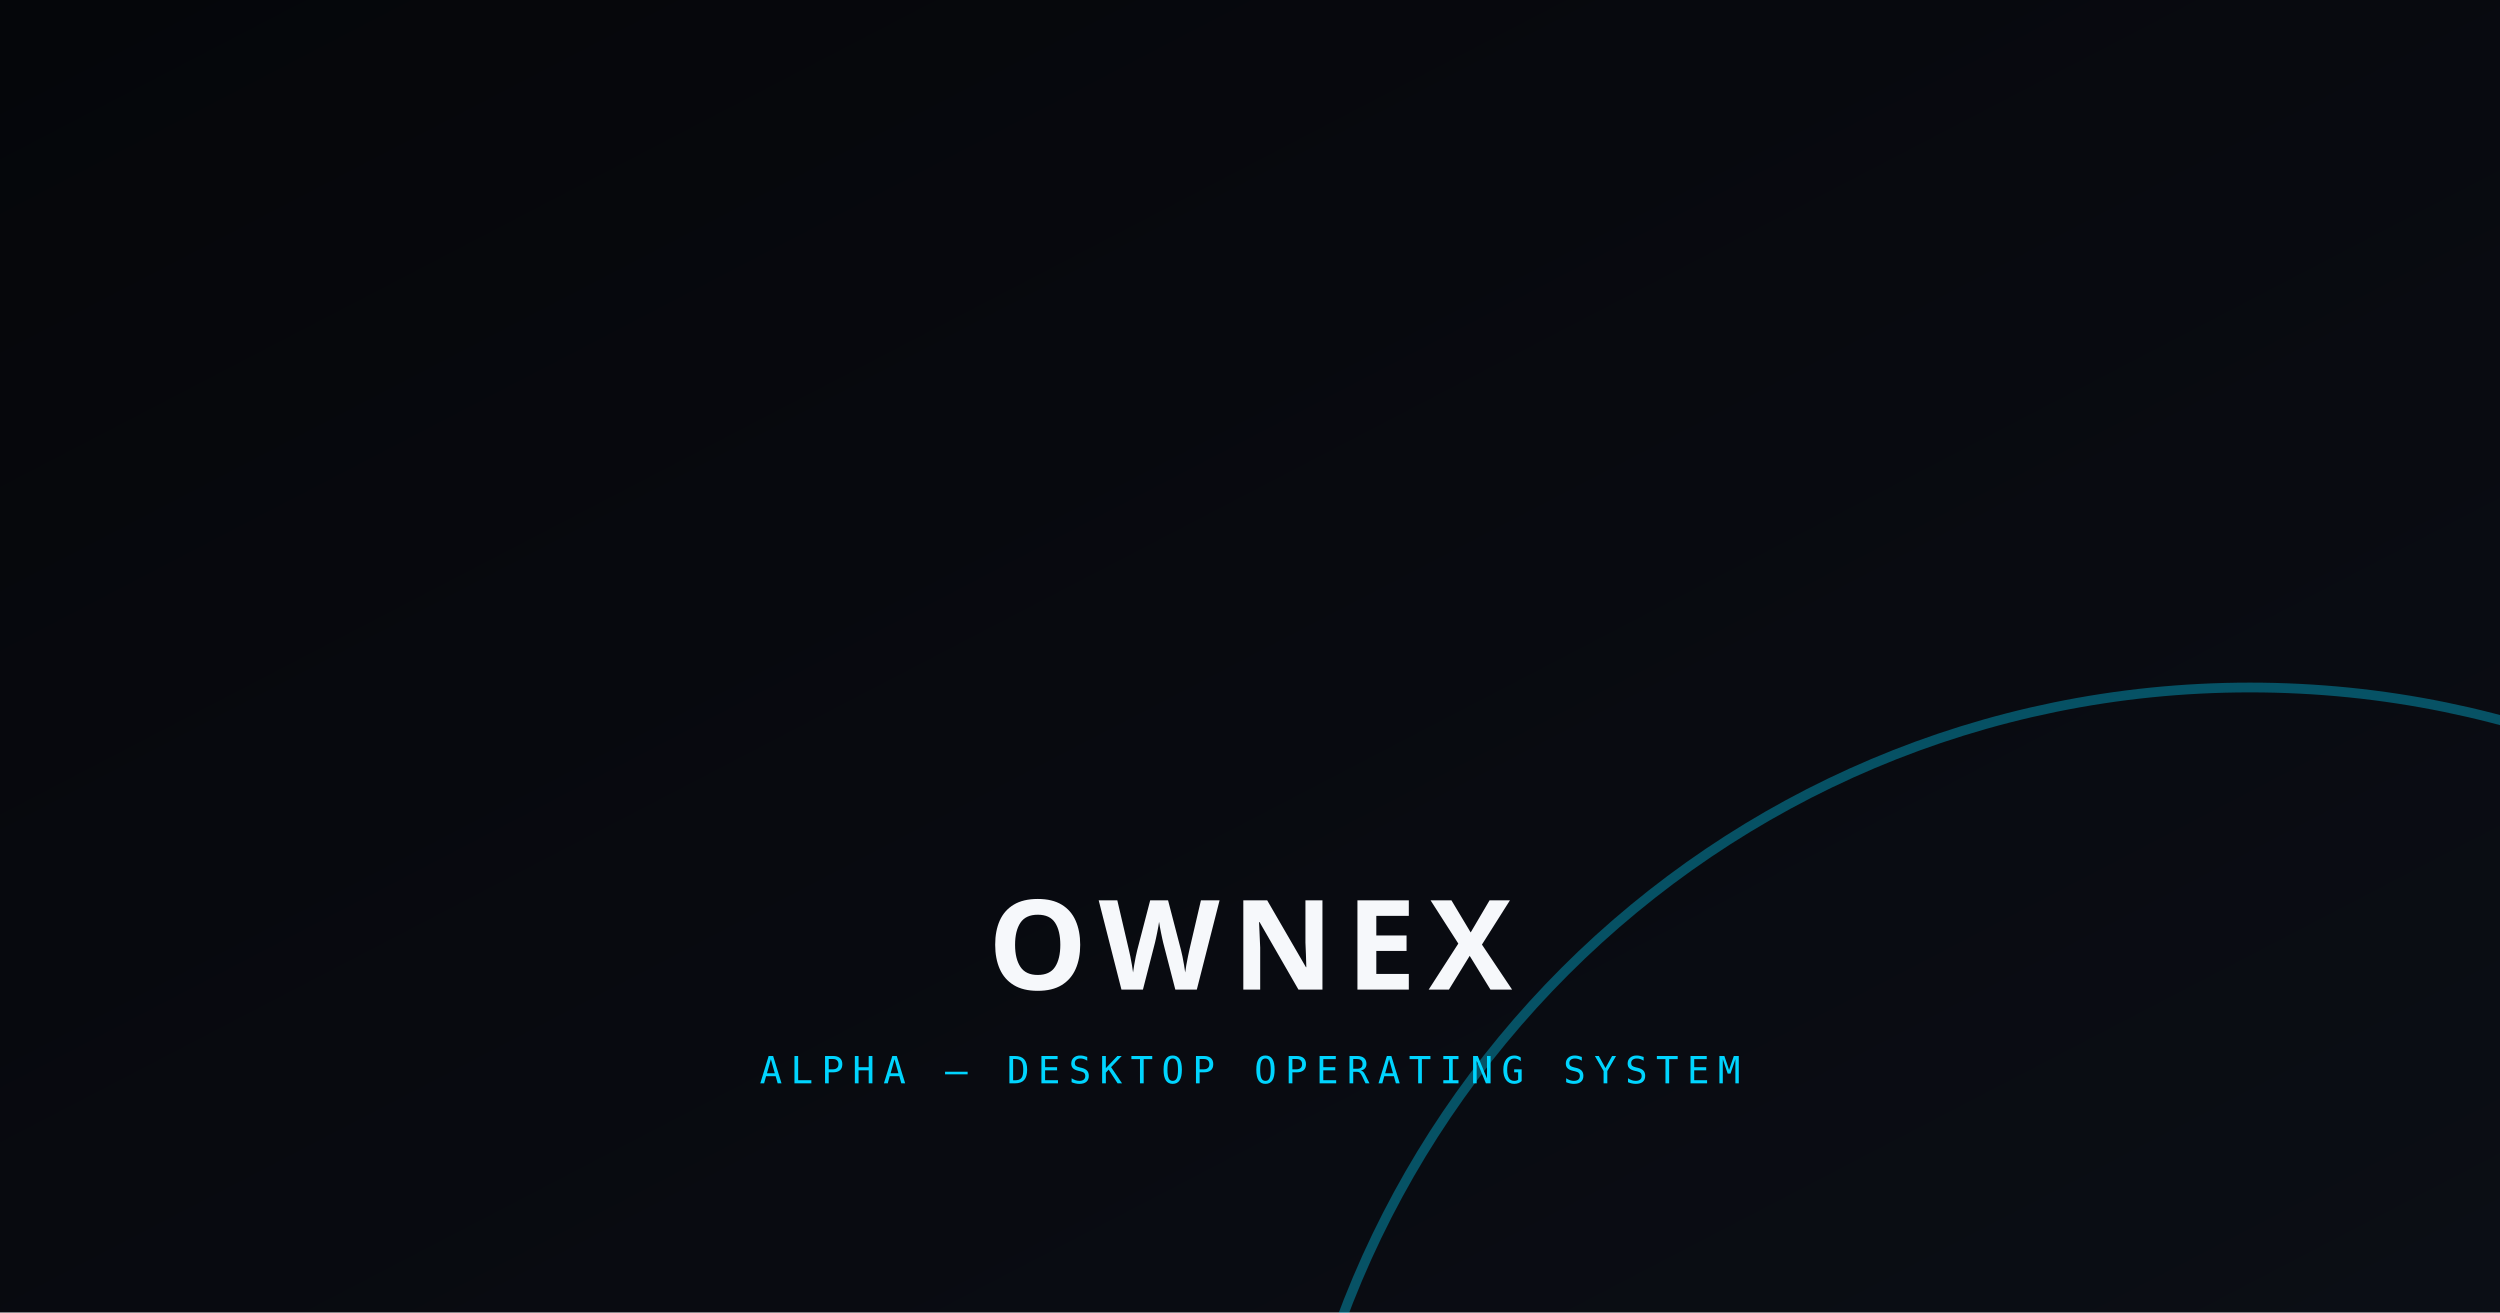
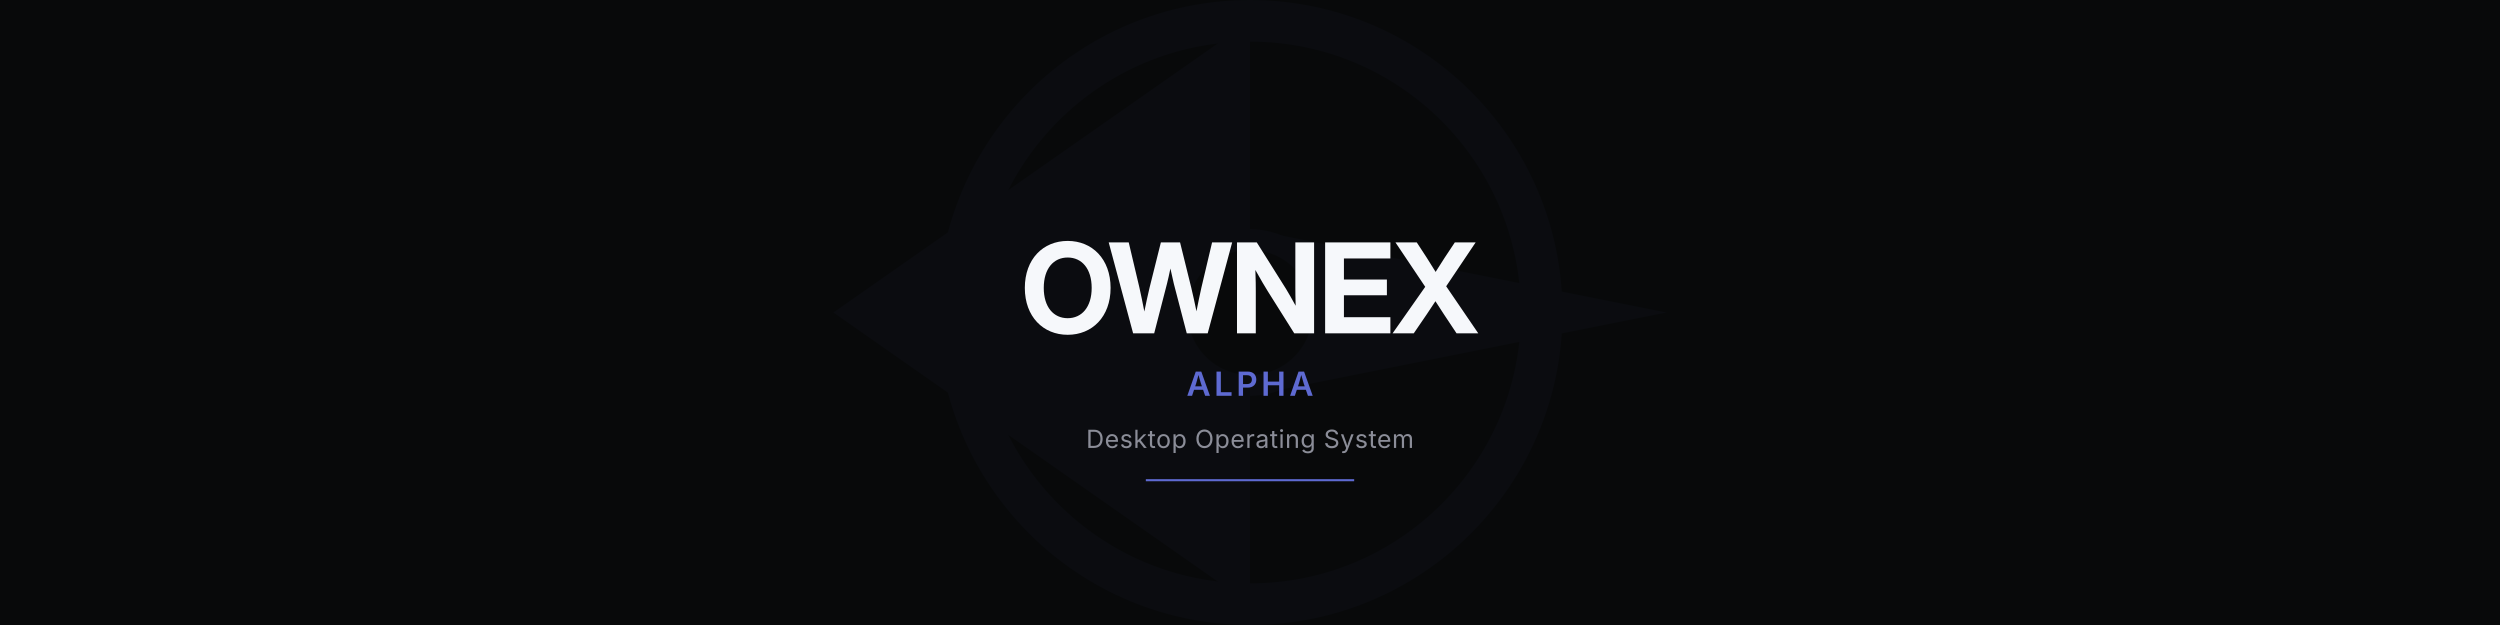
- <svg xmlns="http://www.w3.org/2000/svg" viewBox="0 0 2400 1260" width="2400" height="1260">
-   <defs>
-     <linearGradient id="bgGrad" x1="0%" y1="0%" x2="100%" y2="100%">
-       <stop offset="0%" stop-color="#05060A" />
-       <stop offset="100%" stop-color="#0B0E15" />
-     </linearGradient>
-   </defs>
-   <rect width="2400" height="1260" fill="url(#bgGrad)" />
-   <g transform="translate(1200.0, 630.0) scale(3.75)">
-     <g id="ownex-mark" filter="url(#glow)">
-       <path d="M 410.9 101.1 L 384.0 128.0 L 258.8 253.2 L 245.4 239.7 L 239.7 245.4 L 253.2 258.8 L 128.0 384.0 L 101.1 410.9 Z" fill="url(#markGrad)" />
-       <path d="M 410.9 101.1 L 384.0 128.0 L 258.8 253.2 L 272.3 239.7 L 266.6 245.4 L 253.2 258.8 L 128.0 384.0 L 101.1 410.9 Z" fill="url(#markGrad)" />
-       <circle cx="256.0" cy="256.0" r="248" fill="none" stroke="#00D5FF" stroke-width="2.5" opacity="0.35" />
-       <rect x="252.0" y="252.0" width="8" height="8" rx="2" fill="url(#markGrad)" />
-     </g>
+ <svg xmlns="http://www.w3.org/2000/svg" width="2400" height="600" viewBox="0 0 2400 600" fill="none">
+   <rect width="2400" height="600" fill="#08090A" />
+   <g opacity="0.03">
+     <circle cx="1200" cy="300" r="280" stroke="#5E6AD2" stroke-width="40" fill="none" />
+     <path d="M1200 20 L1200 220 L1600 300 L1200 380 L1200 580 L800 300 L1200 20 Z" fill="#5E6AD2" />
+     <circle cx="1200" cy="300" r="70" fill="#08090A" stroke="#5E6AD2" stroke-width="20" />
  </g>
-   <text x="1200.0" y="950.0" font-family="Space Grotesk, sans-serif" font-weight="700" font-size="120" fill="#F6F8FB" letter-spacing="12" text-anchor="middle">OWNEX</text>
-   <text x="1200.0" y="1040.0" font-family="JetBrains Mono, monospace" font-size="36" fill="#00D5FF" letter-spacing="8" text-anchor="middle">ALPHA — DESKTOP OPERATING SYSTEM</text>
+   <g transform="translate(1200, 300)">
+     <text x="0" y="20" text-anchor="middle" font-family="'Inter Display', 'Inter', system-ui, sans-serif" font-weight="700" font-size="120" letter-spacing="-0.02em" fill="#F6F8FB">OWNEX</text>
+     <text x="0" y="80" text-anchor="middle" font-family="'Inter', system-ui, sans-serif" font-weight="600" font-size="32" letter-spacing="0.1em" fill="#5E6AD2">ALPHA</text>
+     <text x="0" y="130" text-anchor="middle" font-family="'Inter', system-ui, sans-serif" font-weight="400" font-size="24" letter-spacing="0.02em" fill="#8B8D98">Desktop Operating System</text>
+     <rect x="-100" y="160" width="200" height="2" fill="#5E6AD2" />
+   </g>
</svg>
